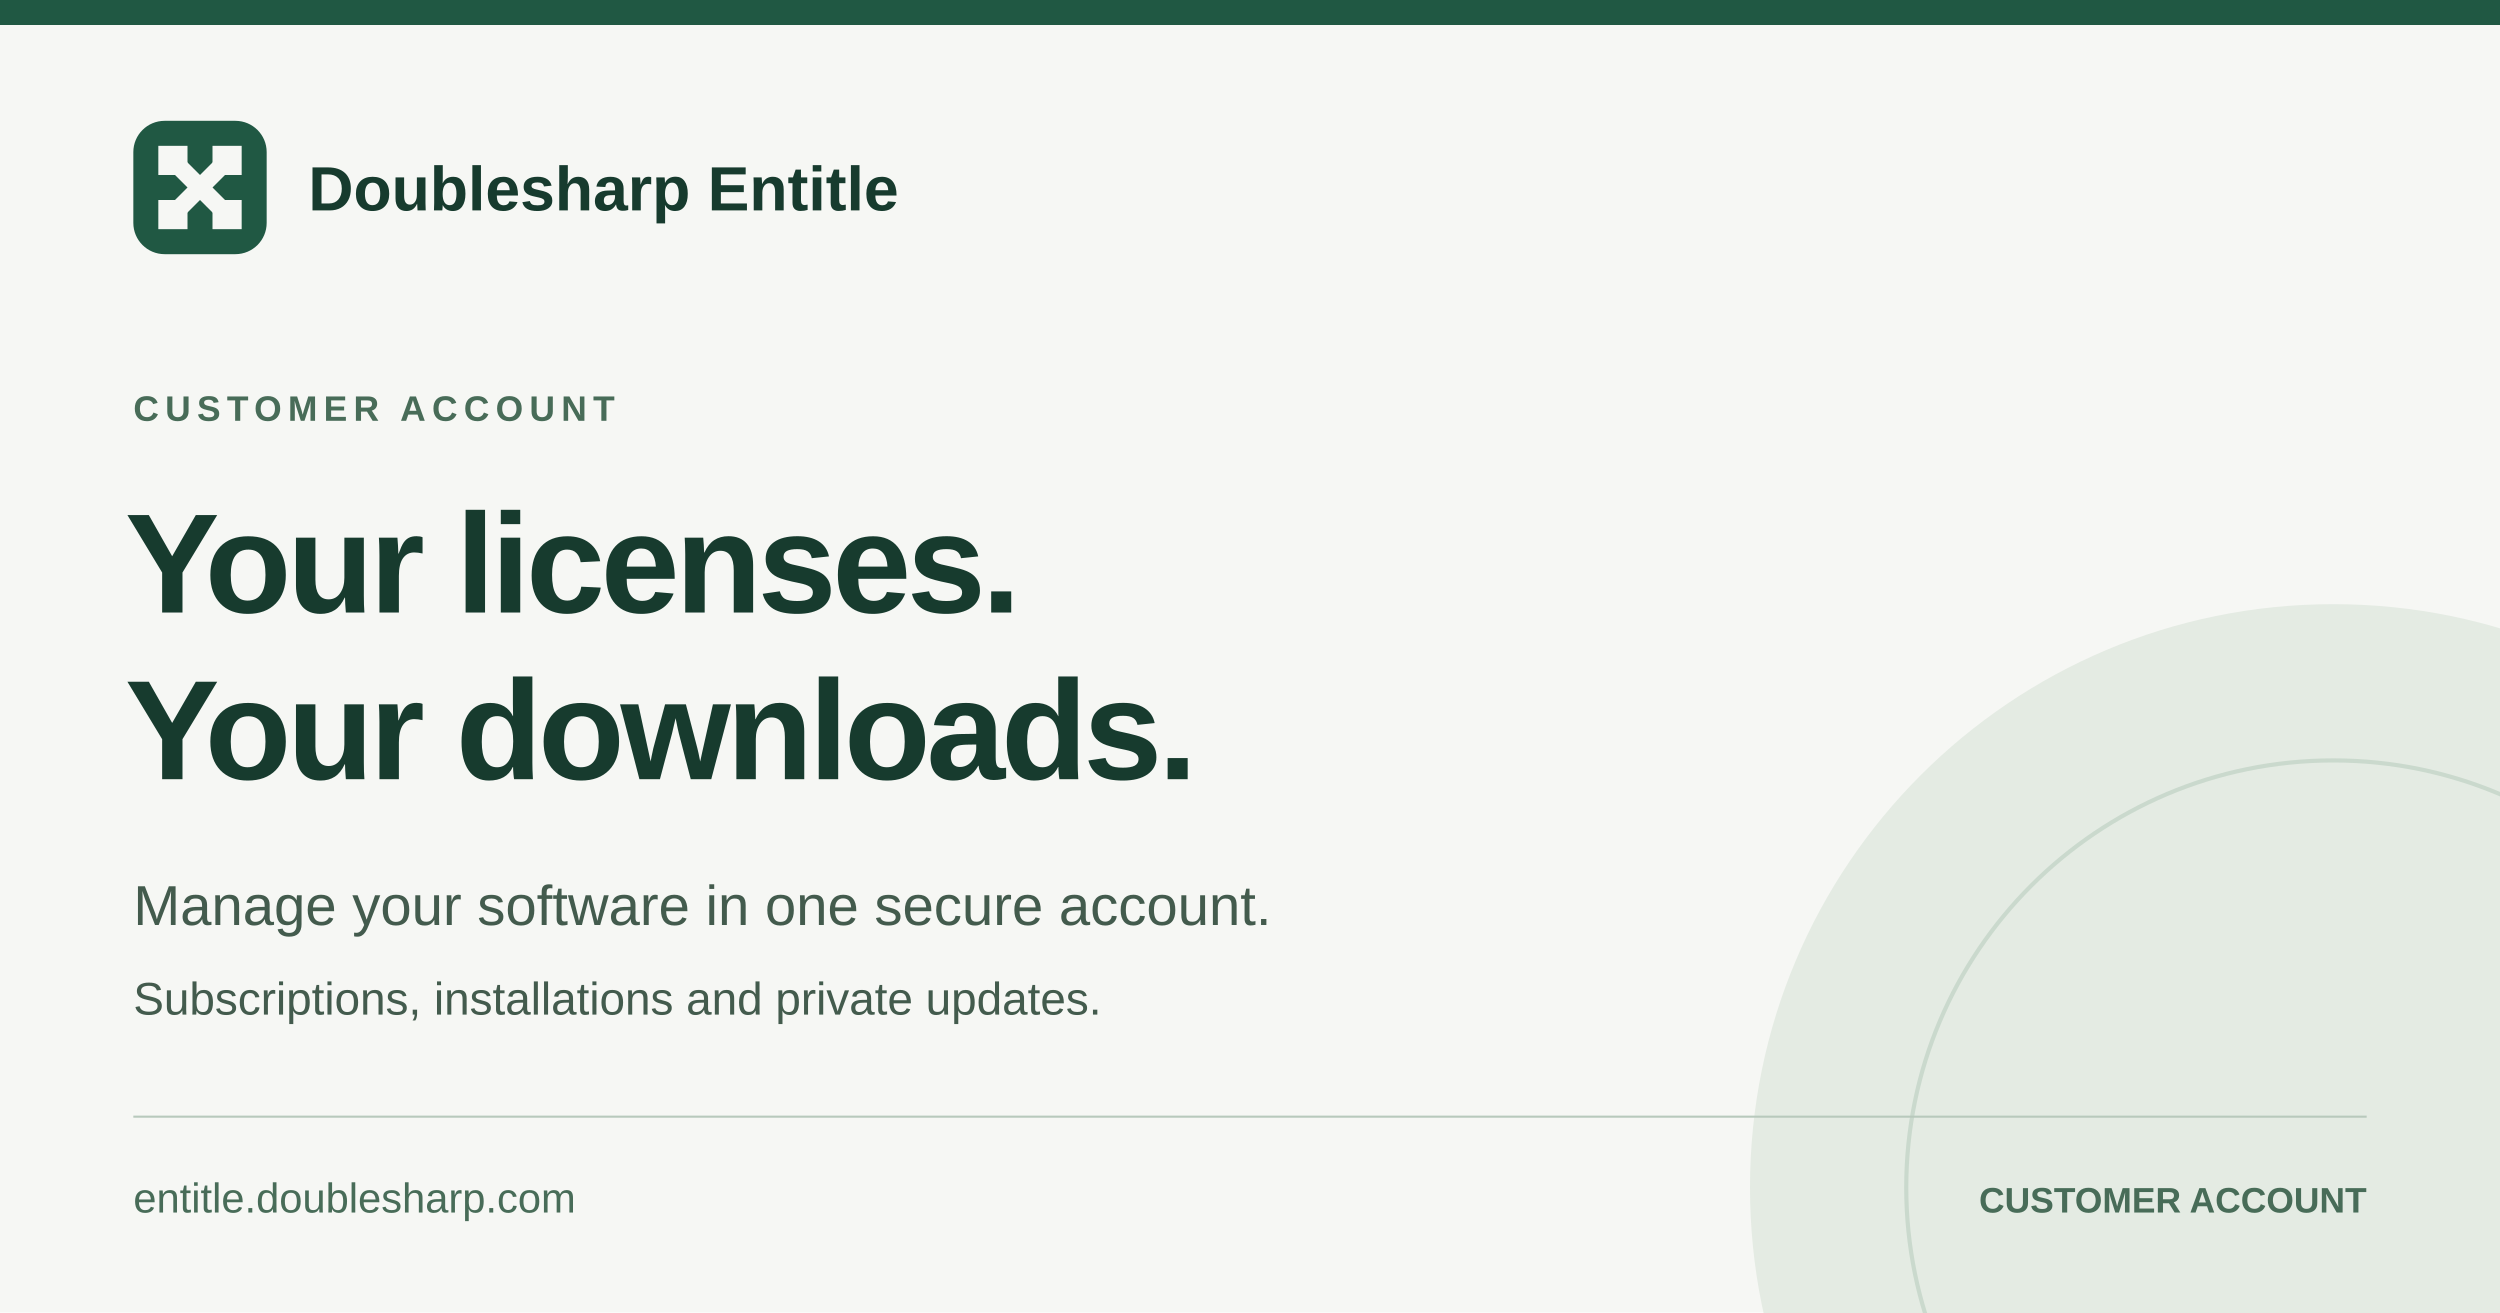
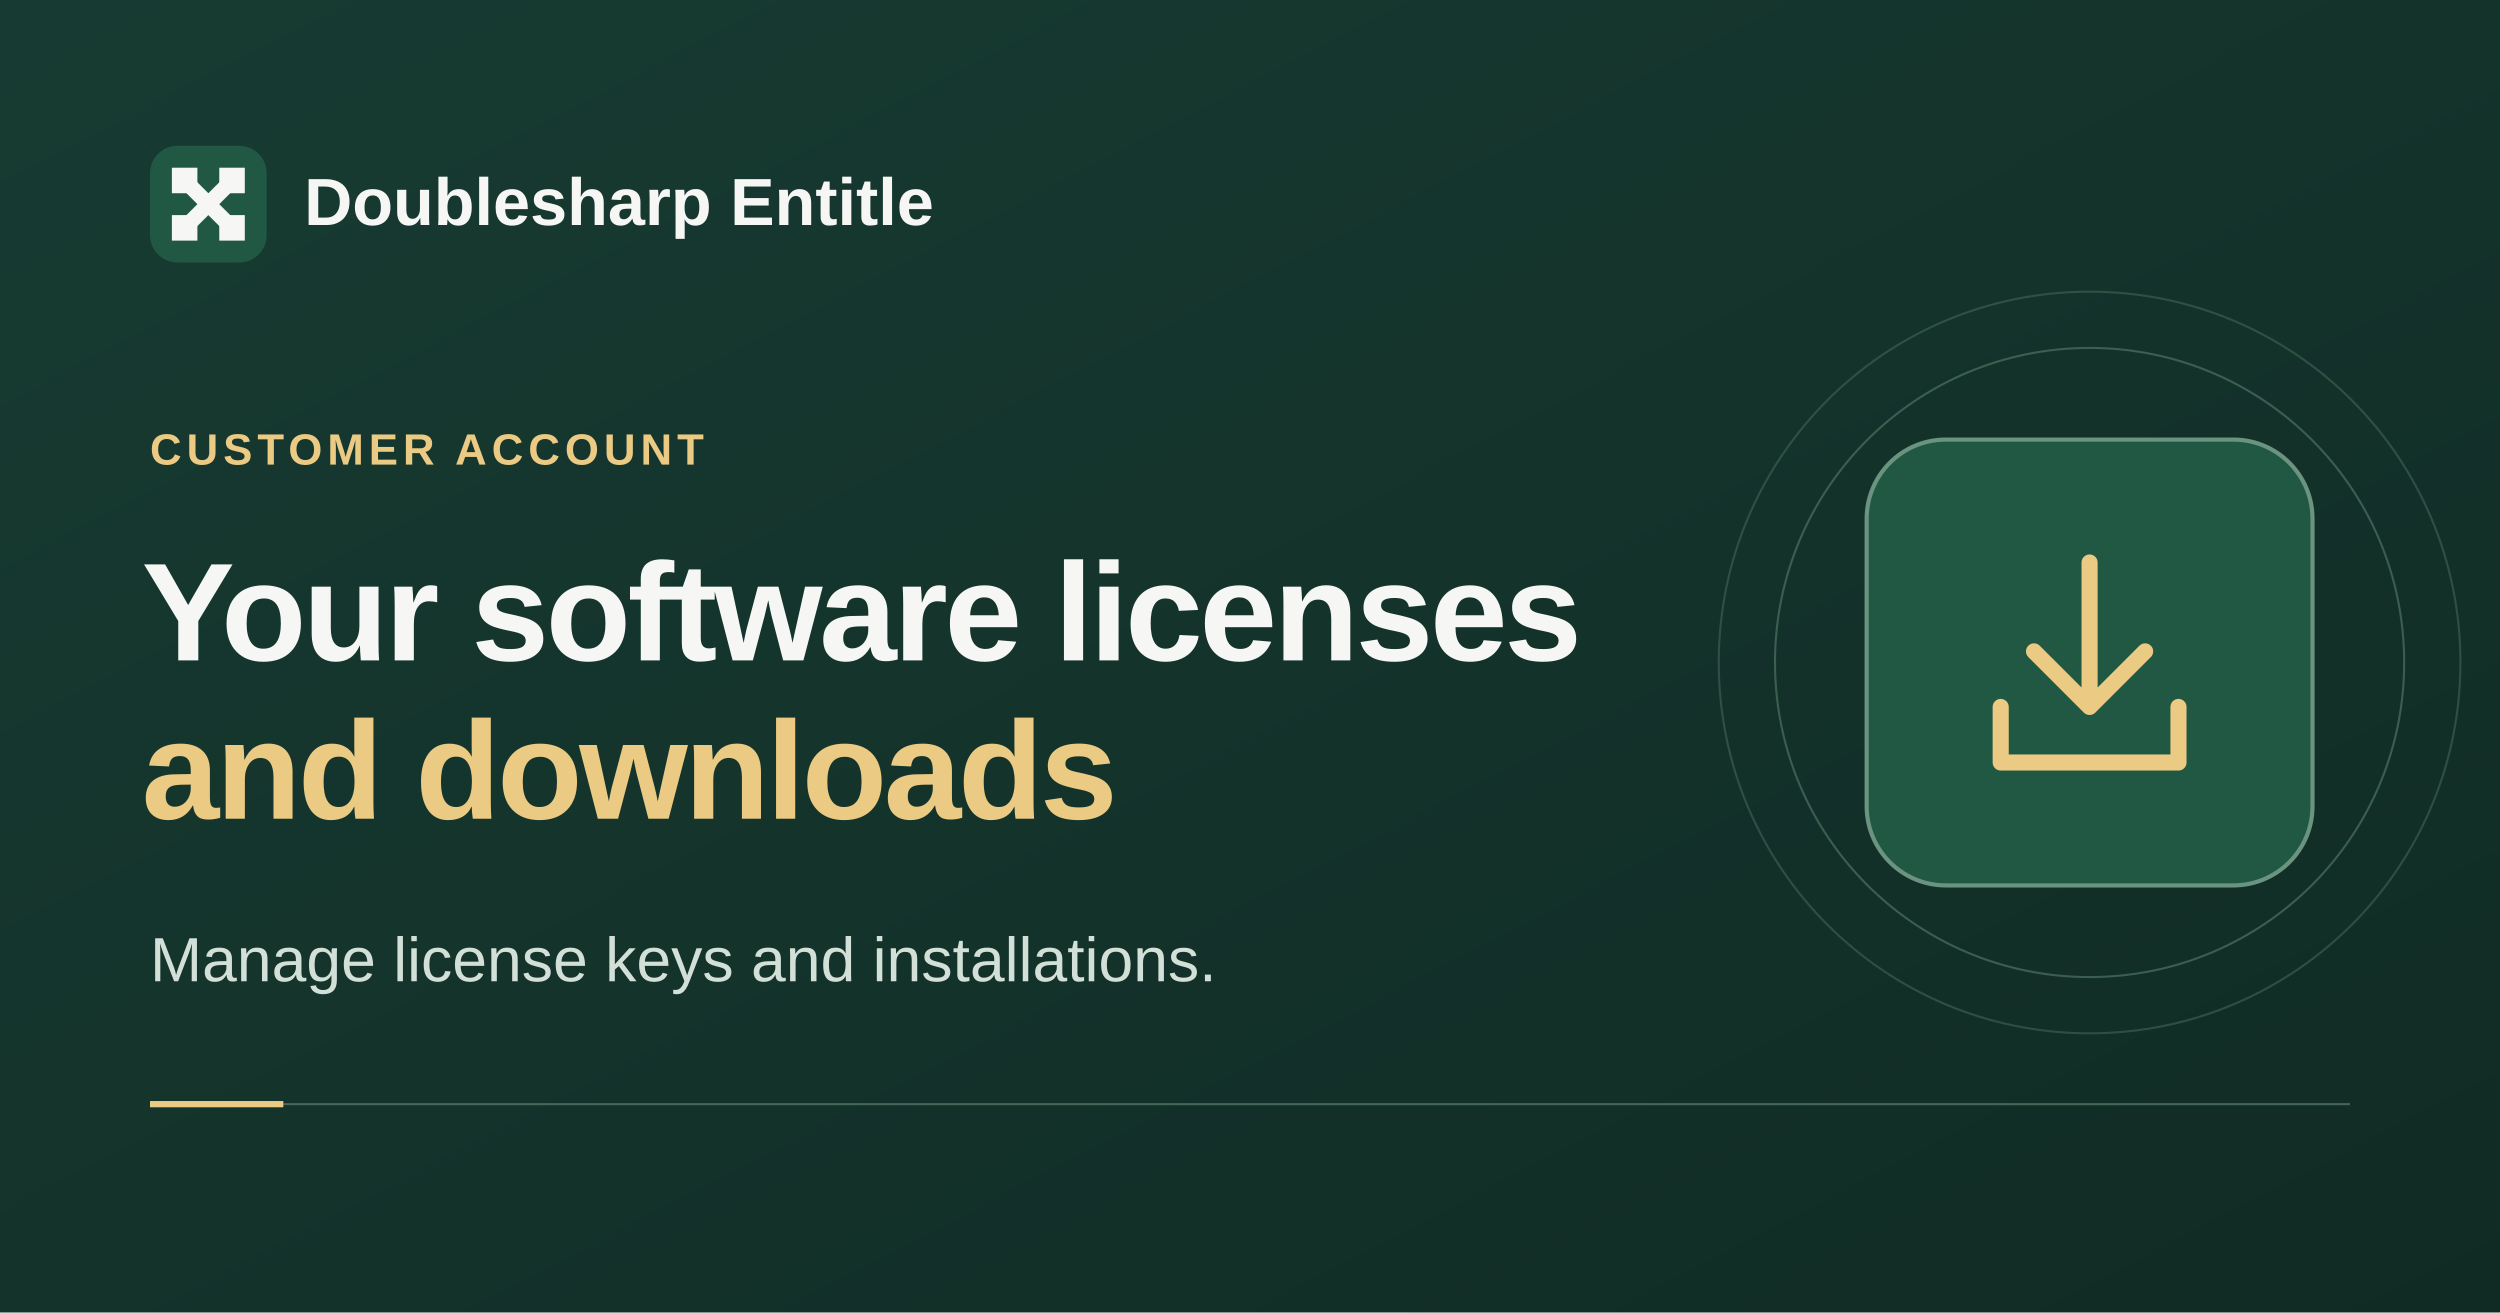
- <svg xmlns="http://www.w3.org/2000/svg" width="1200" height="630" viewBox="0 0 1200 630">
-   <rect width="1200" height="630" fill="#f6f7f4" />
-   <path d="M0 0h1200v12H0z" fill="#205843" />
-   <circle cx="1120" cy="570" r="280" fill="#e4ebe3" />
-   <circle cx="1120" cy="570" r="205" fill="none" stroke="#cad9cd" stroke-width="2" />
-   <rect x="64" y="58" width="64" height="64" rx="15" fill="#205843" />
-   <g transform="translate(64 58)" fill="#f6f7f4">
-     <path d="M12 12h14v14H12zM38 12h14v14H38zM12 38h14v14H12zM38 38h14v14H38z" />
-     <path d="m17 23 6-6 24 24-6 6z" />
-     <path d="m17 41 24-24 6 6-24 24z" />
+ <svg xmlns="http://www.w3.org/2000/svg" width="1200" height="630" viewBox="0 0 1200 630" role="img" aria-labelledby="title desc">
+   <defs>
+     <linearGradient id="background" x2="100%" y2="100%">
+       <stop stop-color="#173b32" />
+       <stop offset="1" stop-color="#102b24" />
+     </linearGradient>
+   </defs>
+   <rect width="1200" height="630" fill="url(#background)" />
+   <path d="M72 530h1056" stroke="#6b9480" stroke-opacity=".55" />
+   <path d="M72 530h64" stroke="#ebca83" stroke-width="3" />
+   <g transform="translate(72 70) scale(.875)">
+     <rect width="64" height="64" rx="15" fill="#205843" />
+     <g fill="#f6f7f4">
+       <path d="M12 12h14v14H12zM38 12h14v14H38zM12 38h14v14H12zM38 38h14v14H38z" />
+       <path d="m17 23 6-6 24 24-6 6zM17 41l24-24 6 6-24 24z" />
+     </g>
  </g>
-   <g font-family="Arial, Helvetica, sans-serif" fill="#173b2e">
-     <text x="148" y="101" font-size="30" font-weight="700">Doublesharp Entitle</text>
-     <text x="64" y="202" font-size="17" letter-spacing="3" font-weight="700" fill="#486c58">CUSTOMER ACCOUNT</text>
-     <text x="60" y="294" font-size="68" font-weight="700" letter-spacing="-2">Your licenses.</text>
-     <text x="60" y="374" font-size="68" font-weight="700" letter-spacing="-2">Your downloads.</text>
-     <text x="64" y="444" font-size="27" fill="#435b4d">Manage your software in one secure account.</text>
-     <text x="64" y="487" font-size="22" fill="#435b4d">Subscriptions, installations and private updates.</text>
-     <path d="M64 536h1072" stroke="#b8c9bc" />
-     <text x="64" y="582" font-size="20" fill="#486c58">entitle.doublesharp.com</text>
-     <text x="1136" y="582" text-anchor="end" font-size="17" font-weight="700" fill="#486c58">CUSTOMER ACCOUNT</text>
+   <g font-family="Arial, Helvetica, sans-serif">
+     <text x="146" y="108" font-size="32" font-weight="700" fill="#f6f7f4">Doublesharp Entitle</text>
+     <text x="72" y="223" font-size="21" font-weight="700" letter-spacing="2.4" fill="#ebca83">CUSTOMER ACCOUNT</text>
+     <text x="68" y="317" font-size="67" font-weight="700" letter-spacing="-1.6" fill="#f6f7f4">Your software licenses</text>
+     <text x="68" y="393" font-size="67" font-weight="700" letter-spacing="-1.6" fill="#ebca83">and downloads</text>
+     <text x="72" y="471" font-size="30" fill="#d2e0d7">Manage license keys and installations.</text>
+   </g>
+   <g fill="none" aria-hidden="true">
+     <circle cx="1003" cy="318" r="178" stroke="#507964" stroke-opacity=".45" />
+     <circle cx="1003" cy="318" r="151" stroke="#507964" stroke-opacity=".65" />
+     <rect x="896" y="211" width="214" height="214" rx="38" fill="#205843" stroke="#6b9480" stroke-width="2" />
+     <path d="M12 3v13 m-5-5 5 5 5-5 M4 16v5h16v-5" transform="translate(939 254) scale(5.3333)" stroke="#ebca83" stroke-width="1.45" stroke-linecap="round" stroke-linejoin="round" />
  </g>
</svg>
